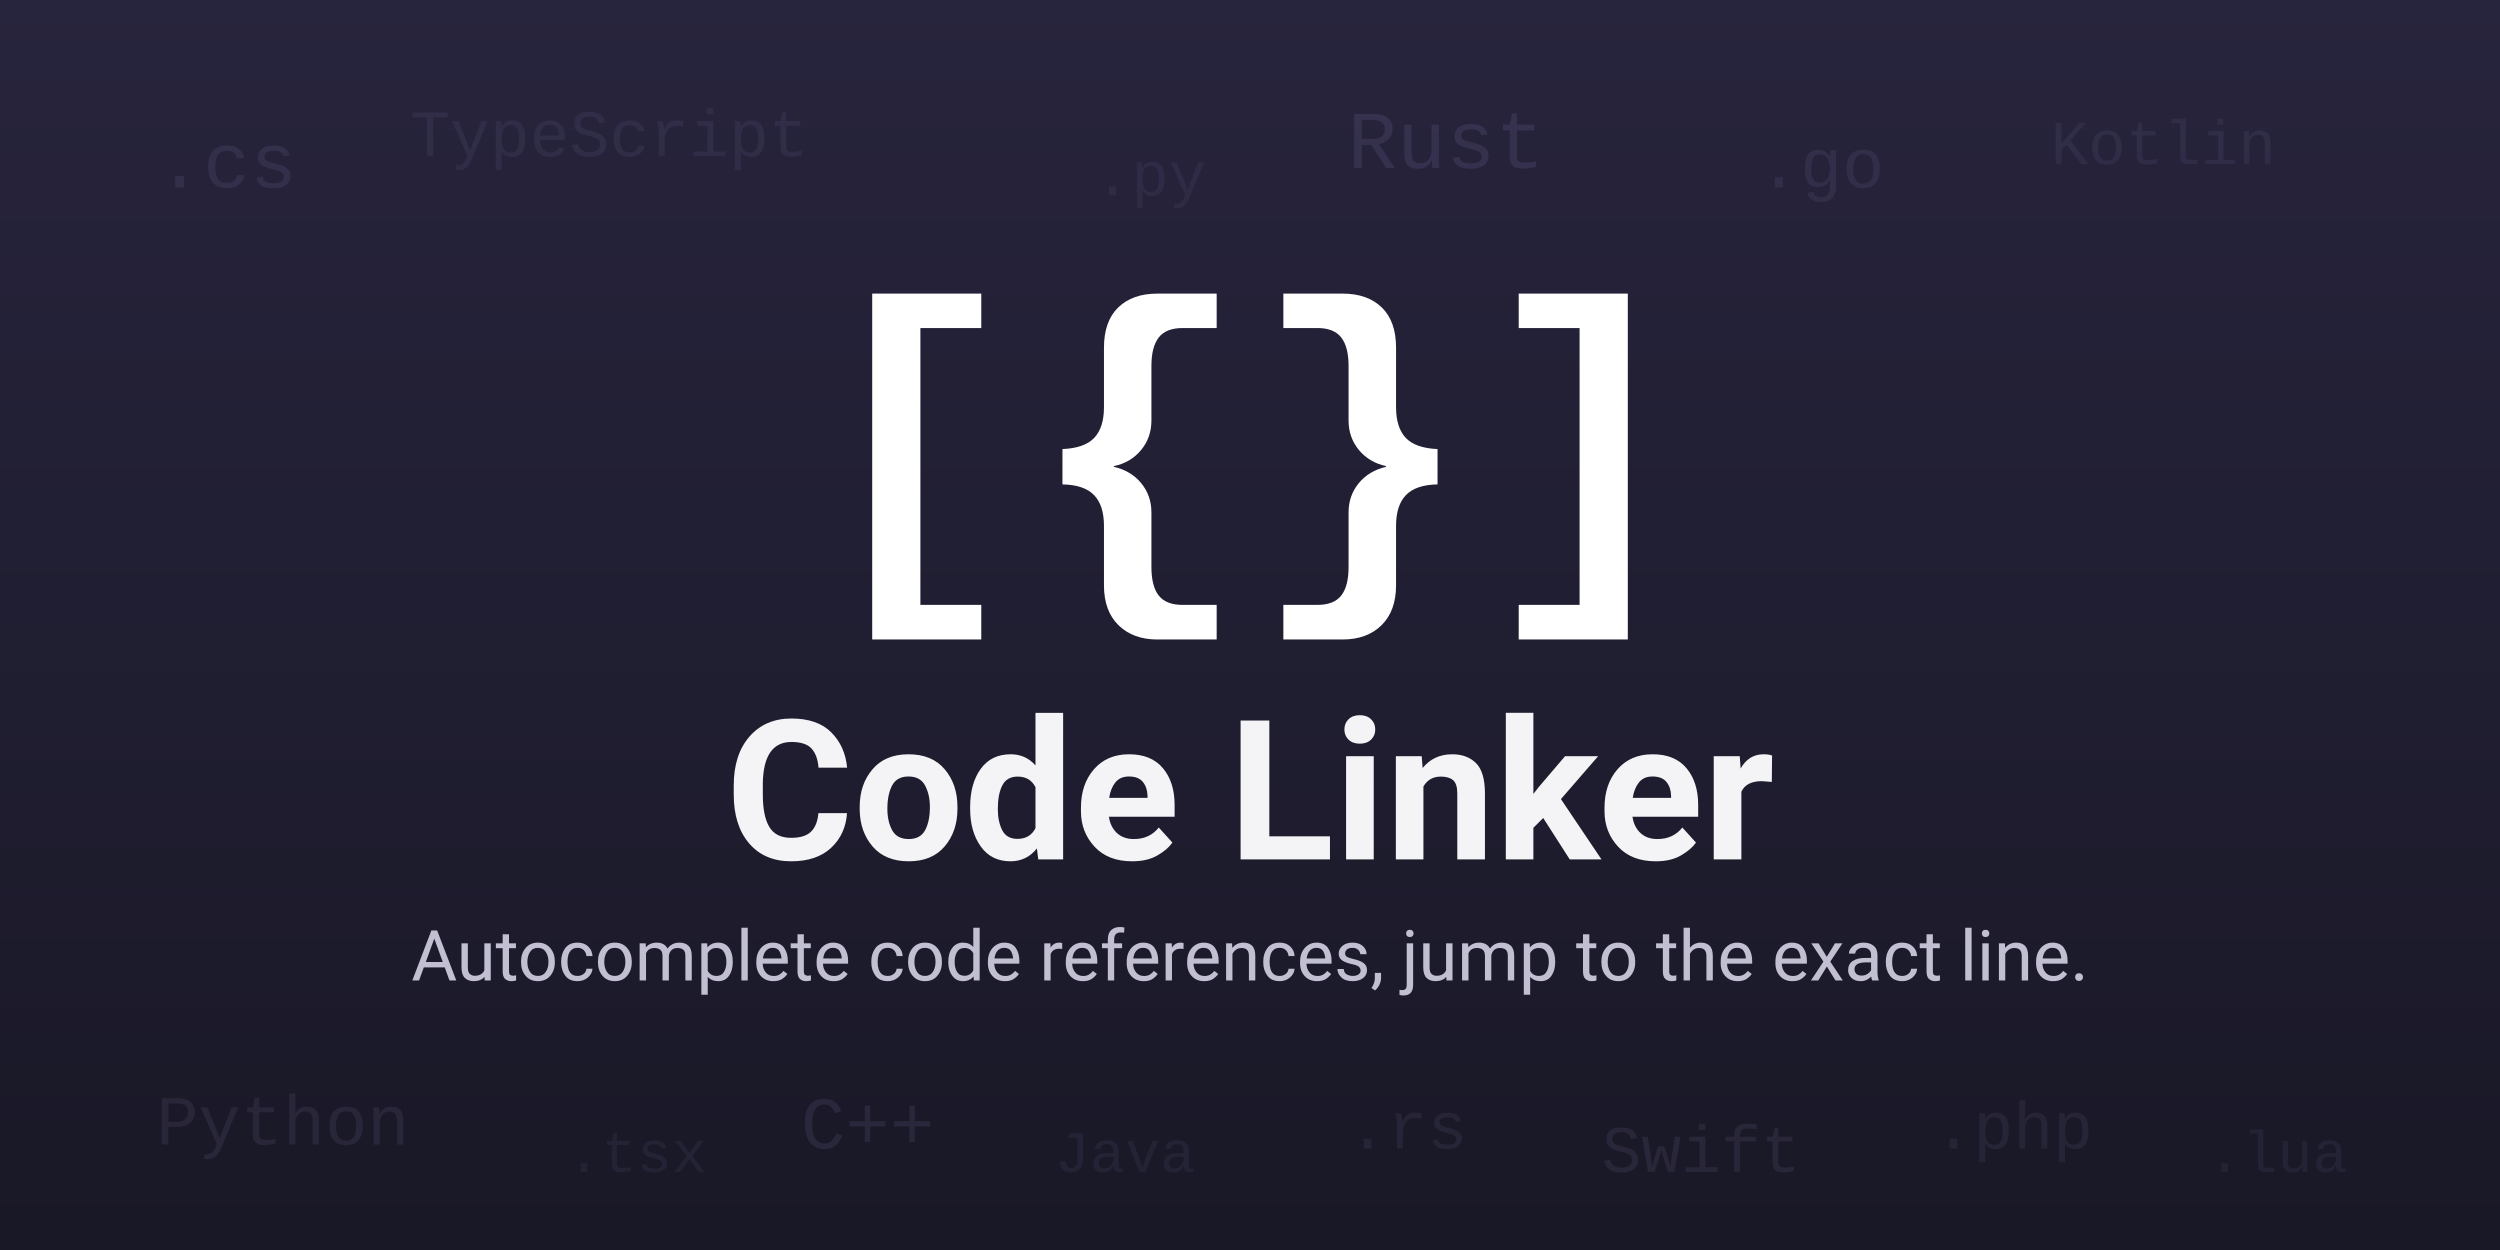
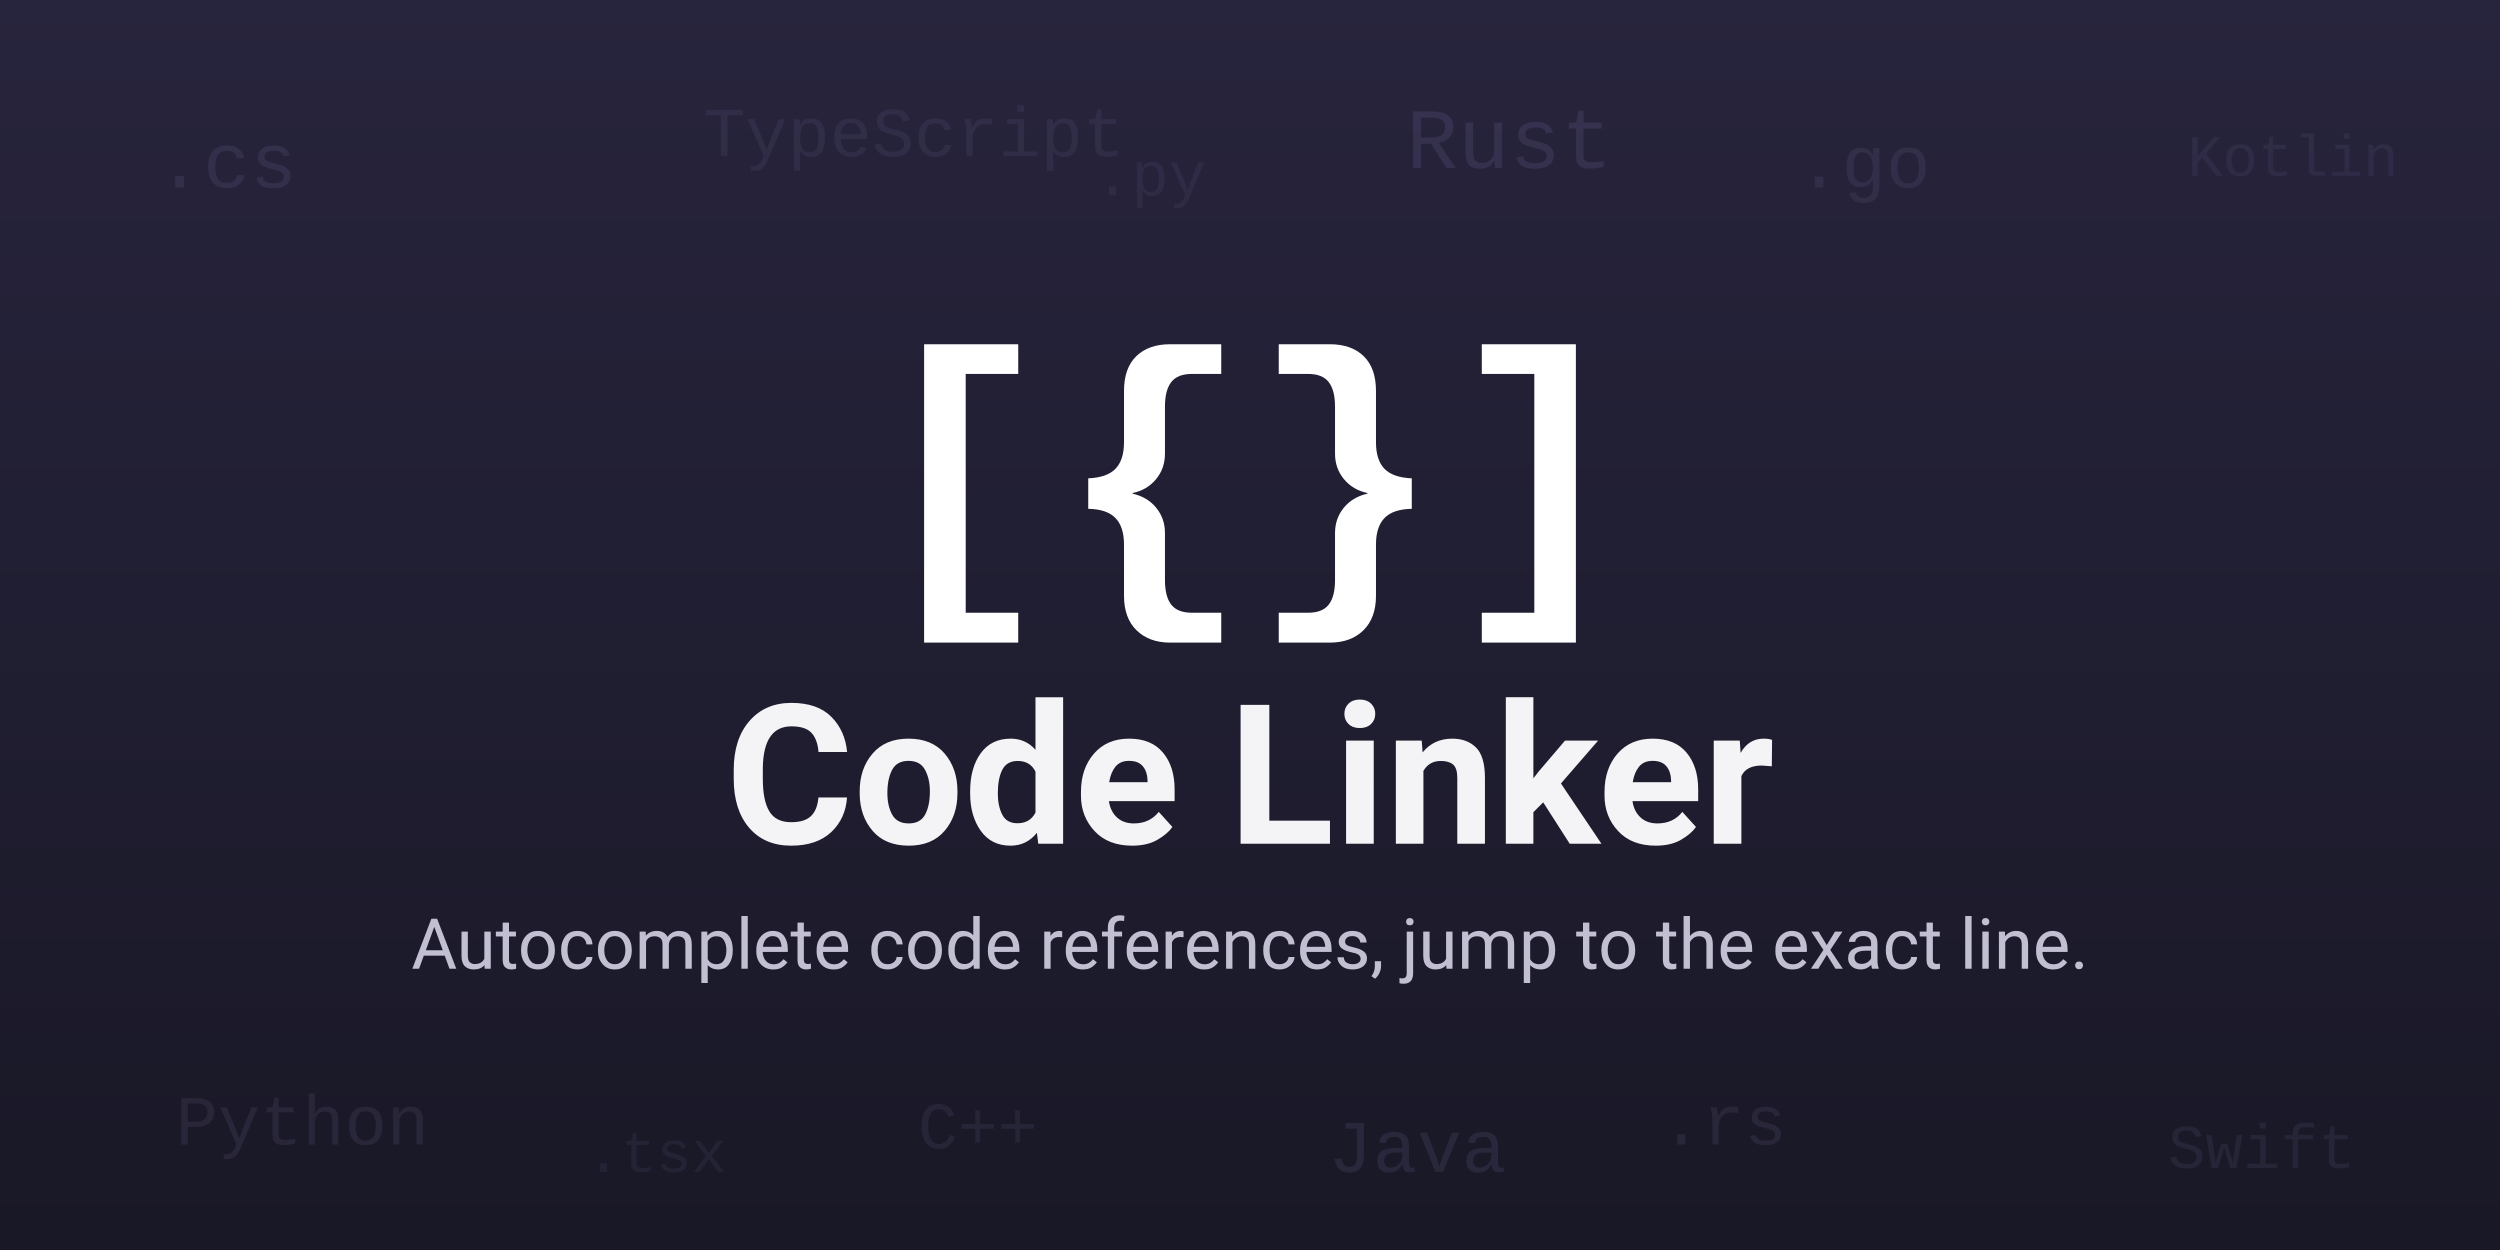
- <svg xmlns="http://www.w3.org/2000/svg" viewBox="0 0 1280 640" width="1280" height="640" font-family="-apple-system, BlinkMacSystemFont, 'Segoe UI', Roboto, Helvetica, Arial, sans-serif">
+ <svg xmlns="http://www.w3.org/2000/svg" viewBox="0 0 1280 640" width="1280" height="640" font-family="-apple-system,BlinkMacSystemFont,'Segoe UI',Roboto,Helvetica,Arial,sans-serif">
  <defs>
    <linearGradient id="bg" x1="0" y1="0" x2="0" y2="1">
      <stop offset="0" stop-color="#27243d" />
      <stop offset="1" stop-color="#191826" />
    </linearGradient>
  </defs>
  <rect x="0" y="0" width="1280" height="640" fill="url(#bg)" />
-   <g fill="#b6a6e8" font-family="ui-monospace, 'SF Mono', Menlo, Consolas, 'Liberation Mono', monospace" font-weight="500">
-     <text x="80" y="96" font-size="40" fill-opacity="0.10">.cs</text>
-     <text x="210" y="80" font-size="34" fill-opacity="0.08">TypeScript</text>
+   <g fill="#b6a6e8" font-family="ui-monospace,'SF Mono',Menlo,Consolas,'Liberation Mono',monospace" font-weight="500">
+     <text x="80" y="96" font-size="40" fill-opacity="0.1">.cs</text>
+     <text x="360" y="80" font-size="36" fill-opacity="0.08">TypeScript</text>
    <text x="560" y="100" font-size="32" fill-opacity="0.07">.py</text>
-     <text x="690" y="86" font-size="42" fill-opacity="0.11">Rust</text>
-     <text x="900" y="96" font-size="36" fill-opacity="0.09">.go</text>
-     <text x="1050" y="84" font-size="32" fill-opacity="0.08">Kotlin</text>
-     <text x="80" y="586" font-size="36" fill-opacity="0.09">Python</text>
-     <text x="290" y="600" font-size="30" fill-opacity="0.07">.tsx</text>
-     <text x="410" y="588" font-size="38" fill-opacity="0.10">C++</text>
-     <text x="540" y="600" font-size="30" fill-opacity="0.07">Java</text>
-     <text x="690" y="588" font-size="34" fill-opacity="0.08">.rs</text>
-     <text x="820" y="600" font-size="34" fill-opacity="0.09">Swift</text>
-     <text x="990" y="588" font-size="34" fill-opacity="0.08">.php</text>
-     <text x="1130" y="600" font-size="30" fill-opacity="0.07">.lua</text>
+     <text x="720" y="86" font-size="44" fill-opacity="0.11">Rust</text>
+     <text x="920" y="96" font-size="38" fill-opacity="0.09">.go</text>
+     <text x="1120" y="90" font-size="30" fill-opacity="0.07">Kotlin</text>
+     <text x="90" y="586" font-size="36" fill-opacity="0.09">Python</text>
+     <text x="300" y="600" font-size="30" fill-opacity="0.07">.tsx</text>
+     <text x="470" y="588" font-size="34" fill-opacity="0.08">C++</text>
+     <text x="680" y="600" font-size="38" fill-opacity="0.1">Java</text>
+     <text x="850" y="586" font-size="36" fill-opacity="0.09">.rs</text>
+     <text x="1110" y="598" font-size="32" fill-opacity="0.08">Swift</text>
  </g>
-   <text x="640" y="288" fill="#ffffff" font-family="ui-monospace, 'SF Mono', Menlo, Consolas, 'Liberation Mono', monospace" font-weight="700" font-size="190" text-anchor="middle">[{}]</text>
-   <text x="640" y="440" font-size="100" font-weight="700" fill="#f4f4f6" text-anchor="middle">Code Linker</text>
-   <text x="640" y="502" font-size="36" fill="#c2bfd2" text-anchor="middle">Autocomplete code references, jump to the exact line.</text>
+   <text x="640" y="295" fill="#ffffff" font-family="ui-monospace,'SF Mono',Menlo,Consolas,'Liberation Mono',monospace" font-weight="700" font-size="163.89" text-anchor="middle">[{}]</text>
+   <text x="640" y="432" font-size="100" font-weight="700" fill="#f4f4f6" text-anchor="middle">Code Linker</text>
+   <text x="640" y="496" font-size="36" fill="#c2bfd2" text-anchor="middle">Autocomplete code references, jump to the exact line.</text>
</svg>
